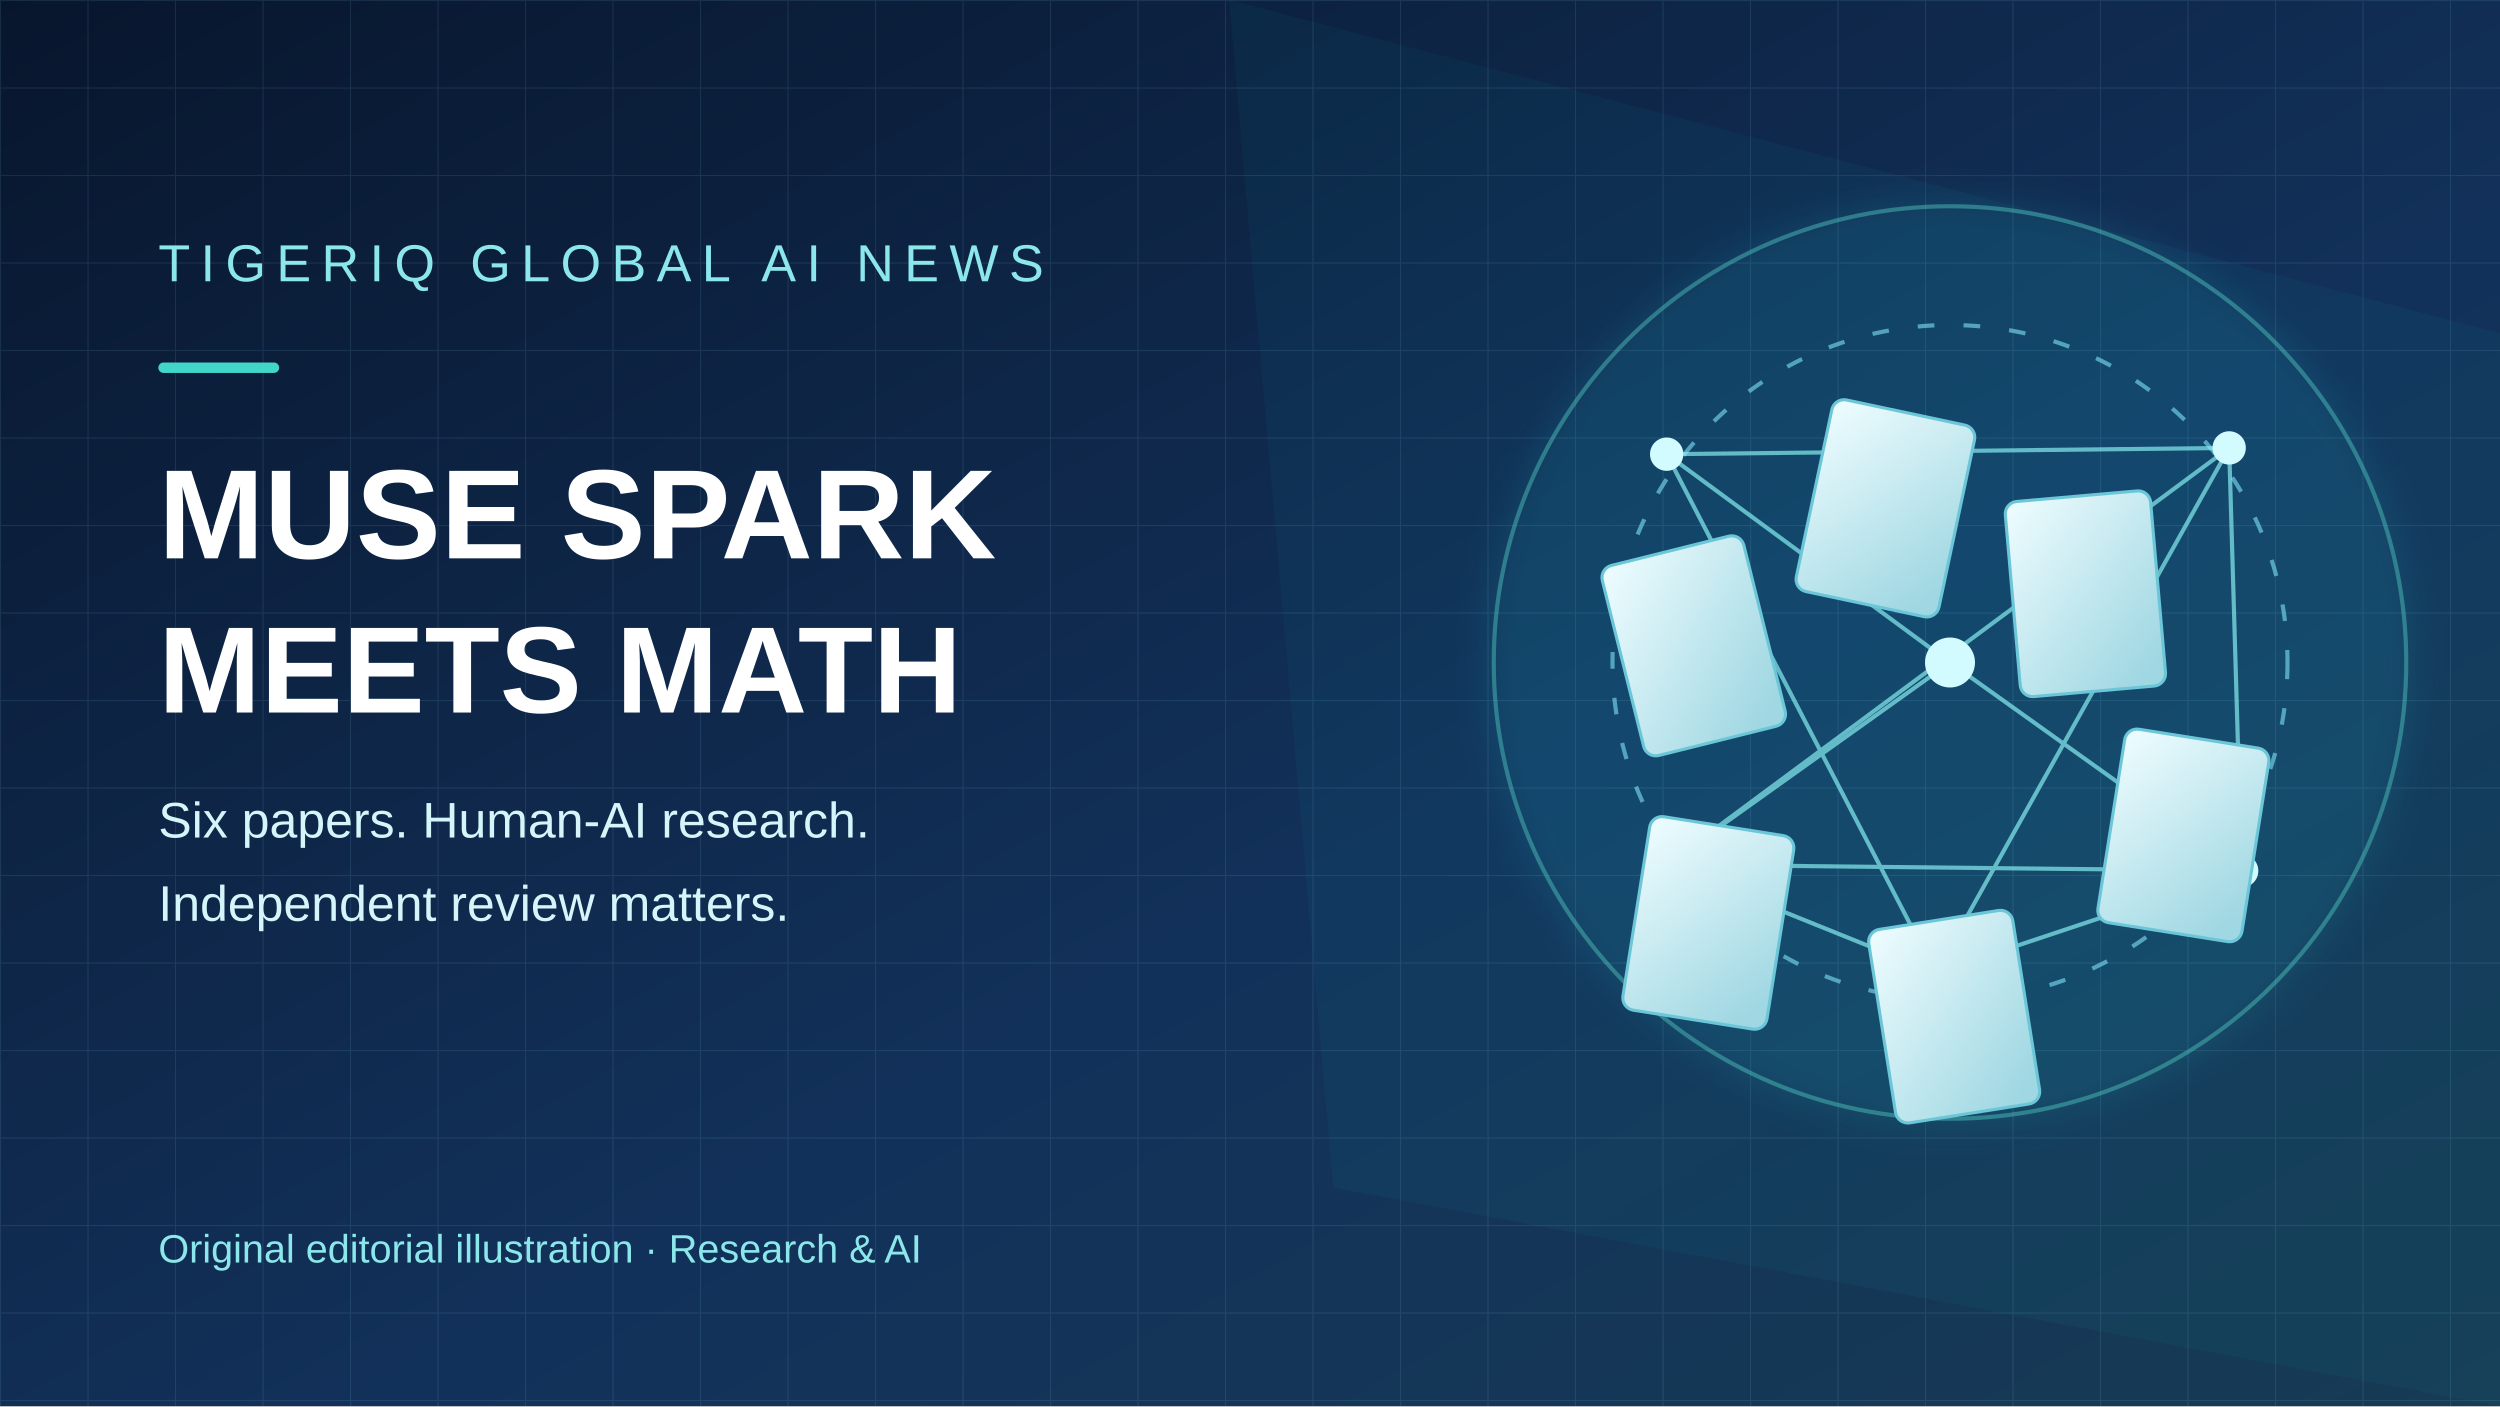
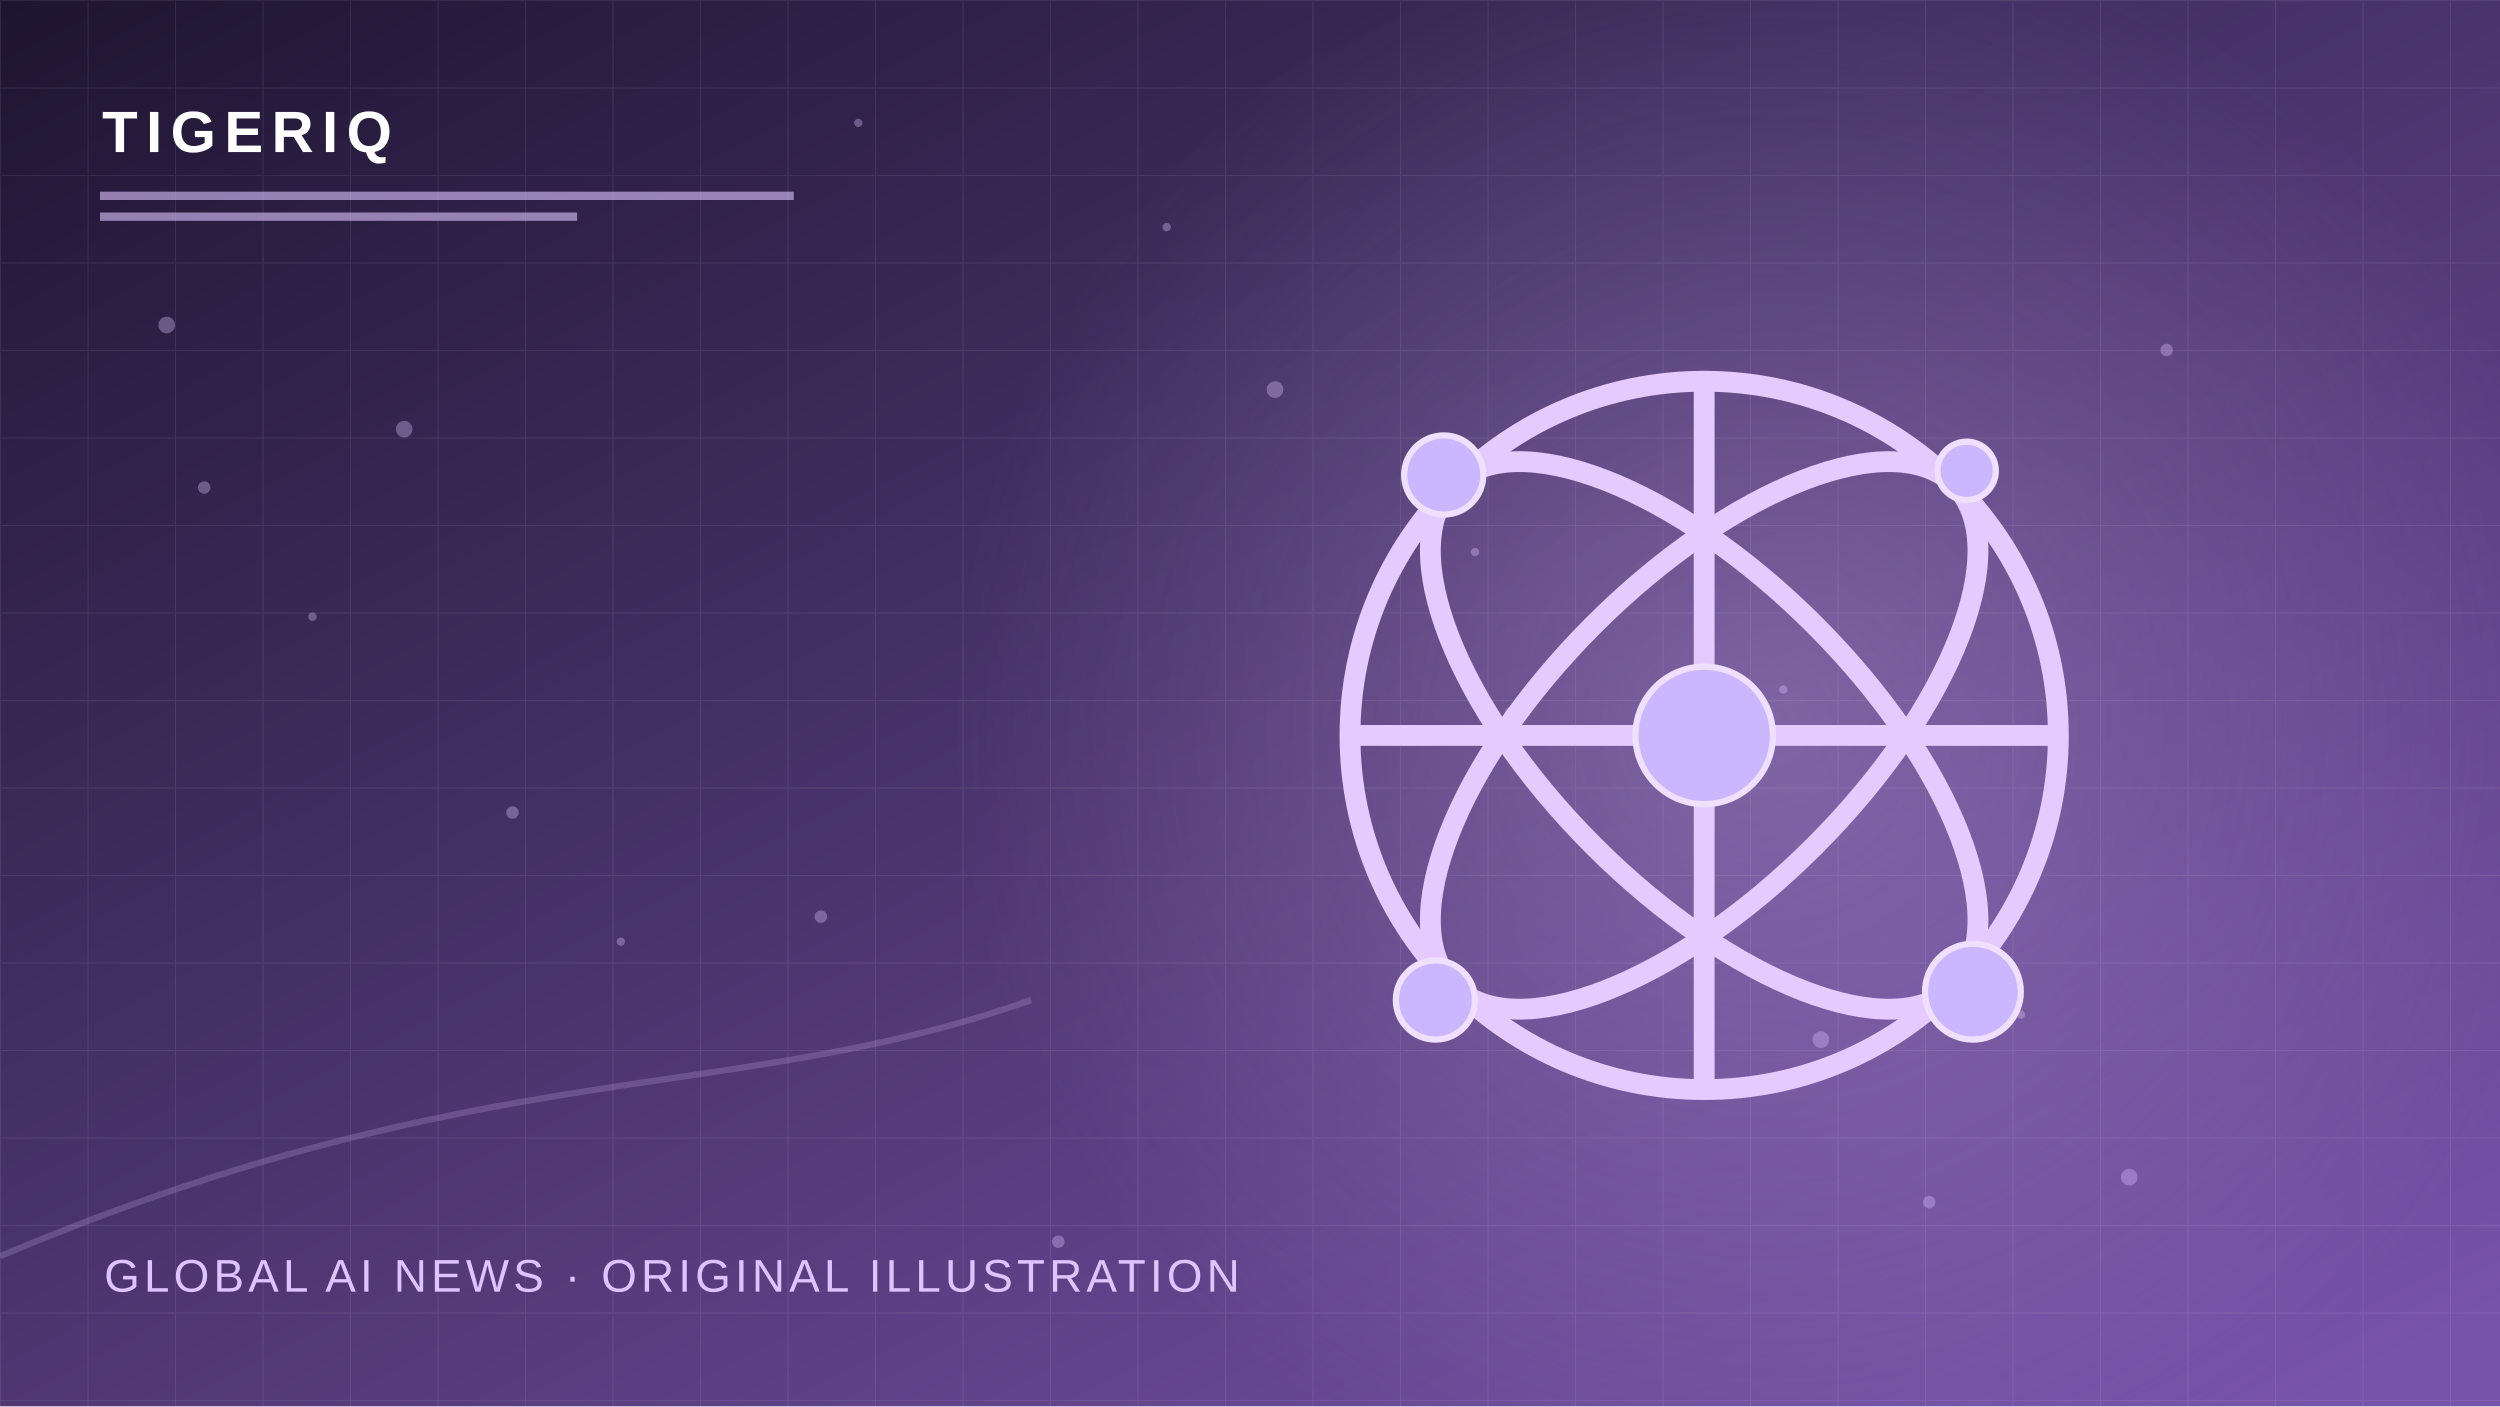
- <svg xmlns="http://www.w3.org/2000/svg" width="1200" height="675" viewBox="0 0 1200 675" role="img" aria-labelledby="title desc">
+ <svg xmlns="http://www.w3.org/2000/svg" width="1200" height="675" viewBox="0 0 1200 675" data-topic="research">
  <defs>
-     <linearGradient id="night" x1="0" y1="0" x2="1" y2="1">
-       <stop offset="0" stop-color="#08162d" />
-       <stop offset=".58" stop-color="#12315a" />
-       <stop offset="1" stop-color="#173b54" />
+     <linearGradient id="b" x2=".93" y2="1">
+       <stop stop-color="#1e1531" />
+       <stop offset="1" stop-color="#7853aa" />
    </linearGradient>
-     <linearGradient id="paper" x1="0" y1="0" x2=".8" y2="1">
-       <stop offset="0" stop-color="#effdff" />
-       <stop offset="1" stop-color="#9fd7e2" />
-     </linearGradient>
-     <pattern id="grid" width="42" height="42" patternUnits="userSpaceOnUse">
-       <path d="M42 0H0V42" fill="none" stroke="#91dcf2" stroke-width="1" opacity=".11" />
+     <radialGradient id="h">
+       <stop stop-color="#ddc3ff" stop-opacity=".3" />
+       <stop offset="1" stop-color="#ddc3ff" stop-opacity="0" />
+     </radialGradient>
+     <pattern id="g" width="42" height="42" patternUnits="userSpaceOnUse">
+       <path d="M42 0H0V42" stroke="#fff" stroke-opacity=".08" fill="none" />
    </pattern>
-     <filter id="glow">
-       <feGaussianBlur stdDeviation="8" />
-     </filter>
  </defs>
-   <rect width="1200" height="675" fill="url(#night)" />
-   <rect width="1200" height="675" fill="url(#grid)" />
-   <path d="M590 0L1200 160V675L640 570Z" fill="#0bd9ce" opacity=".045" />
-   <circle cx="936" cy="318" r="223" fill="#25bed5" opacity=".12" filter="url(#glow)" />
-   <circle cx="936" cy="318" r="219" fill="none" stroke="#59dacc" stroke-width="2" opacity=".4" />
-   <circle cx="936" cy="318" r="162" fill="none" stroke="#70cce2" stroke-dasharray="8 14" stroke-width="2" opacity=".7" />
-   <g fill="none" stroke="#84edf0" stroke-width="2" opacity=".7">
-     <path d="M936 318L800 218L1070 215L1076 418L929 467L800 415Z" />
-     <path d="M800 218L929 467L1070 215L800 415L1076 418L936 318" />
+   <rect width="1200" height="675" fill="url(#b)" />
+   <rect width="1200" height="675" fill="url(#g)" />
+   <circle cx="850" cy="348" r="398" fill="url(#h)" />
+   <circle cx="150" cy="296" r="2" fill="#ddc3ff" opacity=".35" />
+   <circle cx="926" cy="577" r="3" fill="#ddc3ff" opacity=".35" />
+   <circle cx="612" cy="187" r="4" fill="#ddc3ff" opacity=".35" />
+   <circle cx="298" cy="452" r="2" fill="#ddc3ff" opacity=".35" />
+   <circle cx="1040" cy="168" r="3" fill="#ddc3ff" opacity=".35" />
+   <circle cx="726" cy="343" r="4" fill="#ddc3ff" opacity=".35" />
+   <circle cx="412" cy="59" r="2" fill="#ddc3ff" opacity=".35" />
+   <circle cx="98" cy="234" r="3" fill="#ddc3ff" opacity=".35" />
+   <circle cx="874" cy="499" r="4" fill="#ddc3ff" opacity=".35" />
+   <circle cx="560" cy="109" r="2" fill="#ddc3ff" opacity=".35" />
+   <circle cx="246" cy="390" r="3" fill="#ddc3ff" opacity=".35" />
+   <circle cx="1022" cy="565" r="4" fill="#ddc3ff" opacity=".35" />
+   <circle cx="708" cy="265" r="2" fill="#ddc3ff" opacity=".35" />
+   <circle cx="394" cy="440" r="3" fill="#ddc3ff" opacity=".35" />
+   <circle cx="80" cy="156" r="4" fill="#ddc3ff" opacity=".35" />
+   <circle cx="856" cy="331" r="2" fill="#ddc3ff" opacity=".35" />
+   <circle cx="508" cy="596" r="3" fill="#ddc3ff" opacity=".35" />
+   <circle cx="194" cy="206" r="4" fill="#ddc3ff" opacity=".35" />
+   <circle cx="970" cy="487" r="2" fill="#ddc3ff" opacity=".35" />
+   <path d="M0 603c232-98 351-72 495-123" stroke="#ddc3ff" stroke-opacity=".2" stroke-width="3" fill="none" />
+   <g fill="none" stroke="#e5caff" stroke-width="10">
+     <circle cx="818" cy="353" r="170" />
+     <ellipse cx="818" cy="353" rx="75" ry="170" transform="rotate(45 818 353)" />
+     <ellipse cx="818" cy="353" rx="75" ry="170" transform="rotate(-45 818 353)" />
+     <path d="M818 183v340M648 353h340" />
  </g>
-   <g fill="#d1fbff">
-     <circle cx="936" cy="318" r="12" />
-     <circle cx="800" cy="218" r="8" />
-     <circle cx="1070" cy="215" r="8" />
-     <circle cx="1076" cy="418" r="8" />
-     <circle cx="929" cy="467" r="8" />
-     <circle cx="800" cy="415" r="8" />
+   <g fill="#cbb7ff" stroke="#f0dfff" stroke-width="3">
+     <circle cx="818" cy="353" r="33" />
+     <circle cx="693" cy="228" r="19" />
+     <circle cx="947" cy="476" r="23" />
+     <circle cx="944" cy="226" r="14" />
+     <circle cx="689" cy="480" r="19" />
  </g>
-   <g transform="translate(778 263)" fill="url(#paper)" stroke="#6bc6d8" stroke-width="1.5">
-     <rect x="0" y="0" width="70" height="94" rx="6" transform="rotate(-14 35 47)" />
-     <rect x="92" y="-66" width="70" height="94" rx="6" transform="rotate(12 127 -19)" />
-     <rect x="188" y="-25" width="70" height="94" rx="6" transform="rotate(-5 223 22)" />
-     <rect x="235" y="91" width="70" height="94" rx="6" transform="rotate(9 270 138)" />
-     <rect x="125" y="178" width="70" height="94" rx="6" transform="rotate(-9 160 225)" />
-     <rect x="7" y="133" width="70" height="94" rx="6" transform="rotate(9 42 180)" />
-   </g>
-   <g font-family="Arial,Helvetica,sans-serif">
-     <text x="76" y="135" font-size="25" fill="#8ce7eb" letter-spacing="5">TIGERIQ GLOBAL AI NEWS</text>
-     <rect x="76" y="174" width="58" height="5" rx="2.5" fill="#42d6cb" />
-     <text x="76" y="268" font-size="61" font-weight="700" fill="#ffffff">MUSE SPARK</text>
-     <text x="76" y="342" font-size="59" font-weight="700" fill="#ffffff">MEETS MATH</text>
-     <text x="76" y="402" font-size="24" fill="#d4f6fa">Six papers. Human-AI research.</text>
-     <text x="76" y="442" font-size="24" fill="#d4f6fa">Independent review matters.</text>
-     <text x="76" y="606" font-size="19" fill="#8ce7eb">Original editorial illustration · Research &amp; AI</text>
-   </g>
+   <path d="M48 94h333M48 104h229" stroke="#ddc3ff" stroke-width="4" stroke-opacity=".6" />
+   <text x="49" y="73" font-family="Arial,sans-serif" font-size="28" letter-spacing="4" font-weight="bold" fill="#ffffff">TIGERIQ</text>
+   <text x="50" y="620" font-family="Arial,sans-serif" font-size="22" letter-spacing="2" fill="#ddc3ff">GLOBAL AI NEWS · ORIGINAL ILLUSTRATION</text>
</svg>
